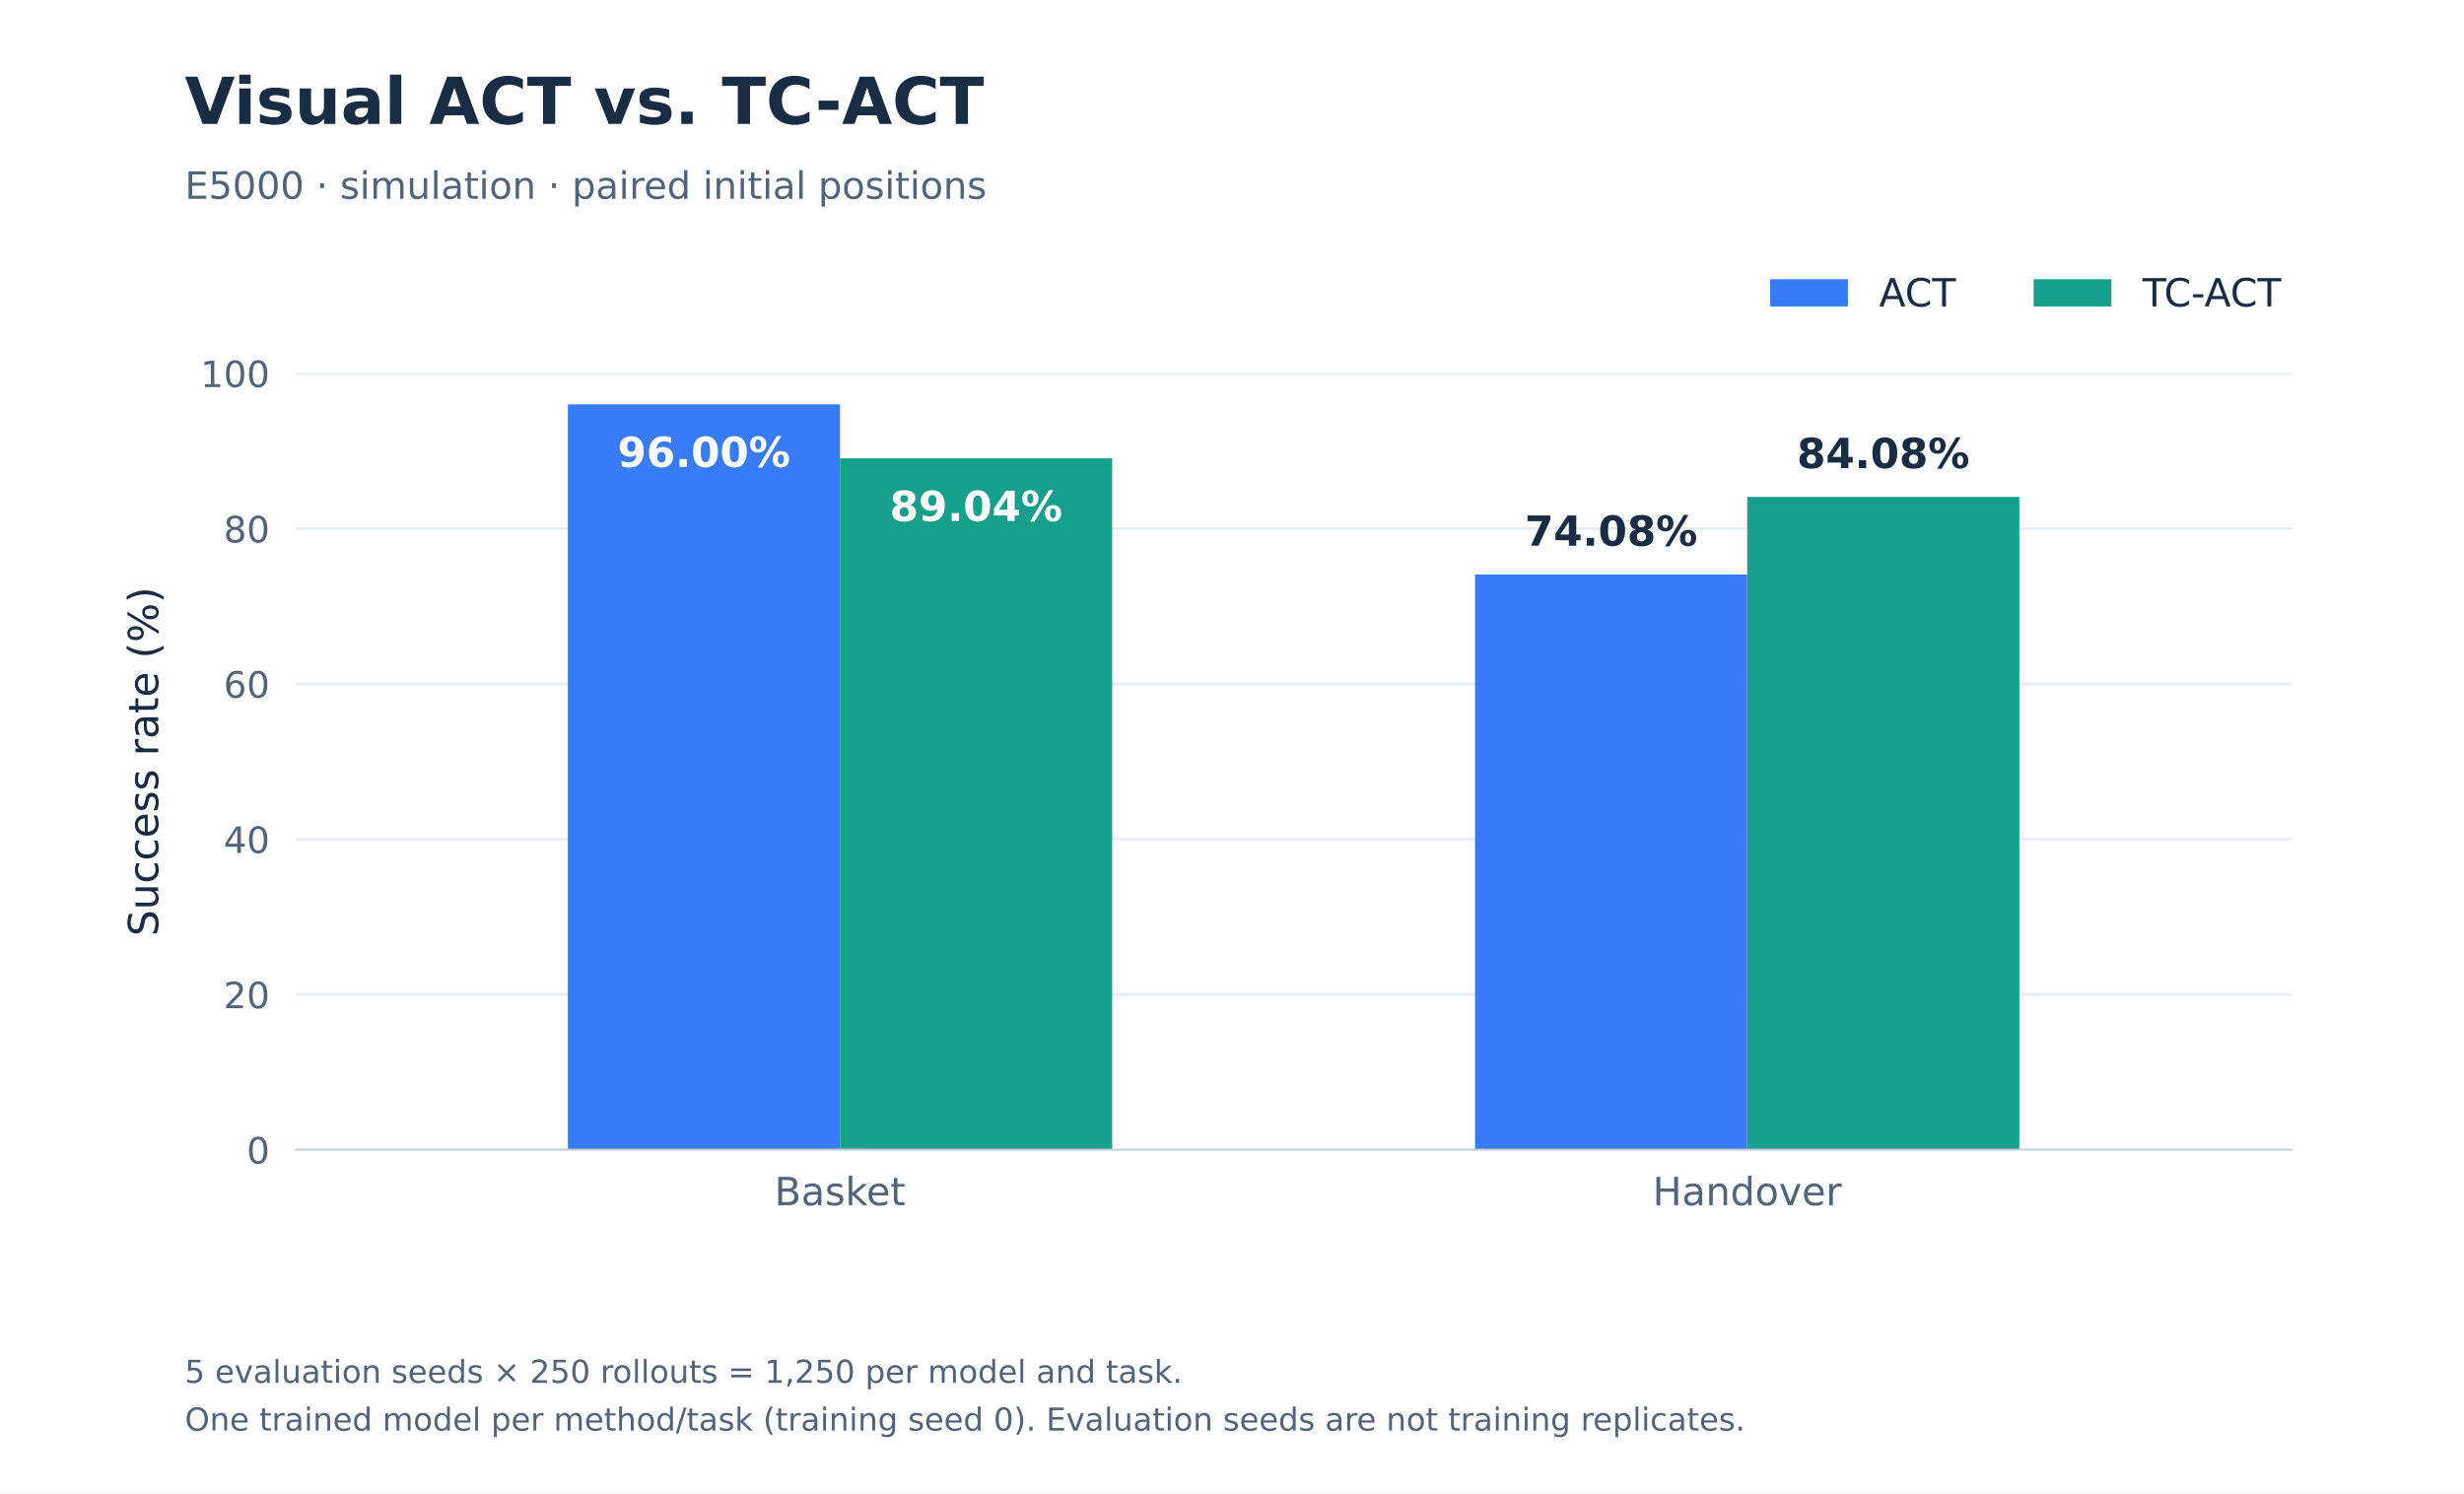
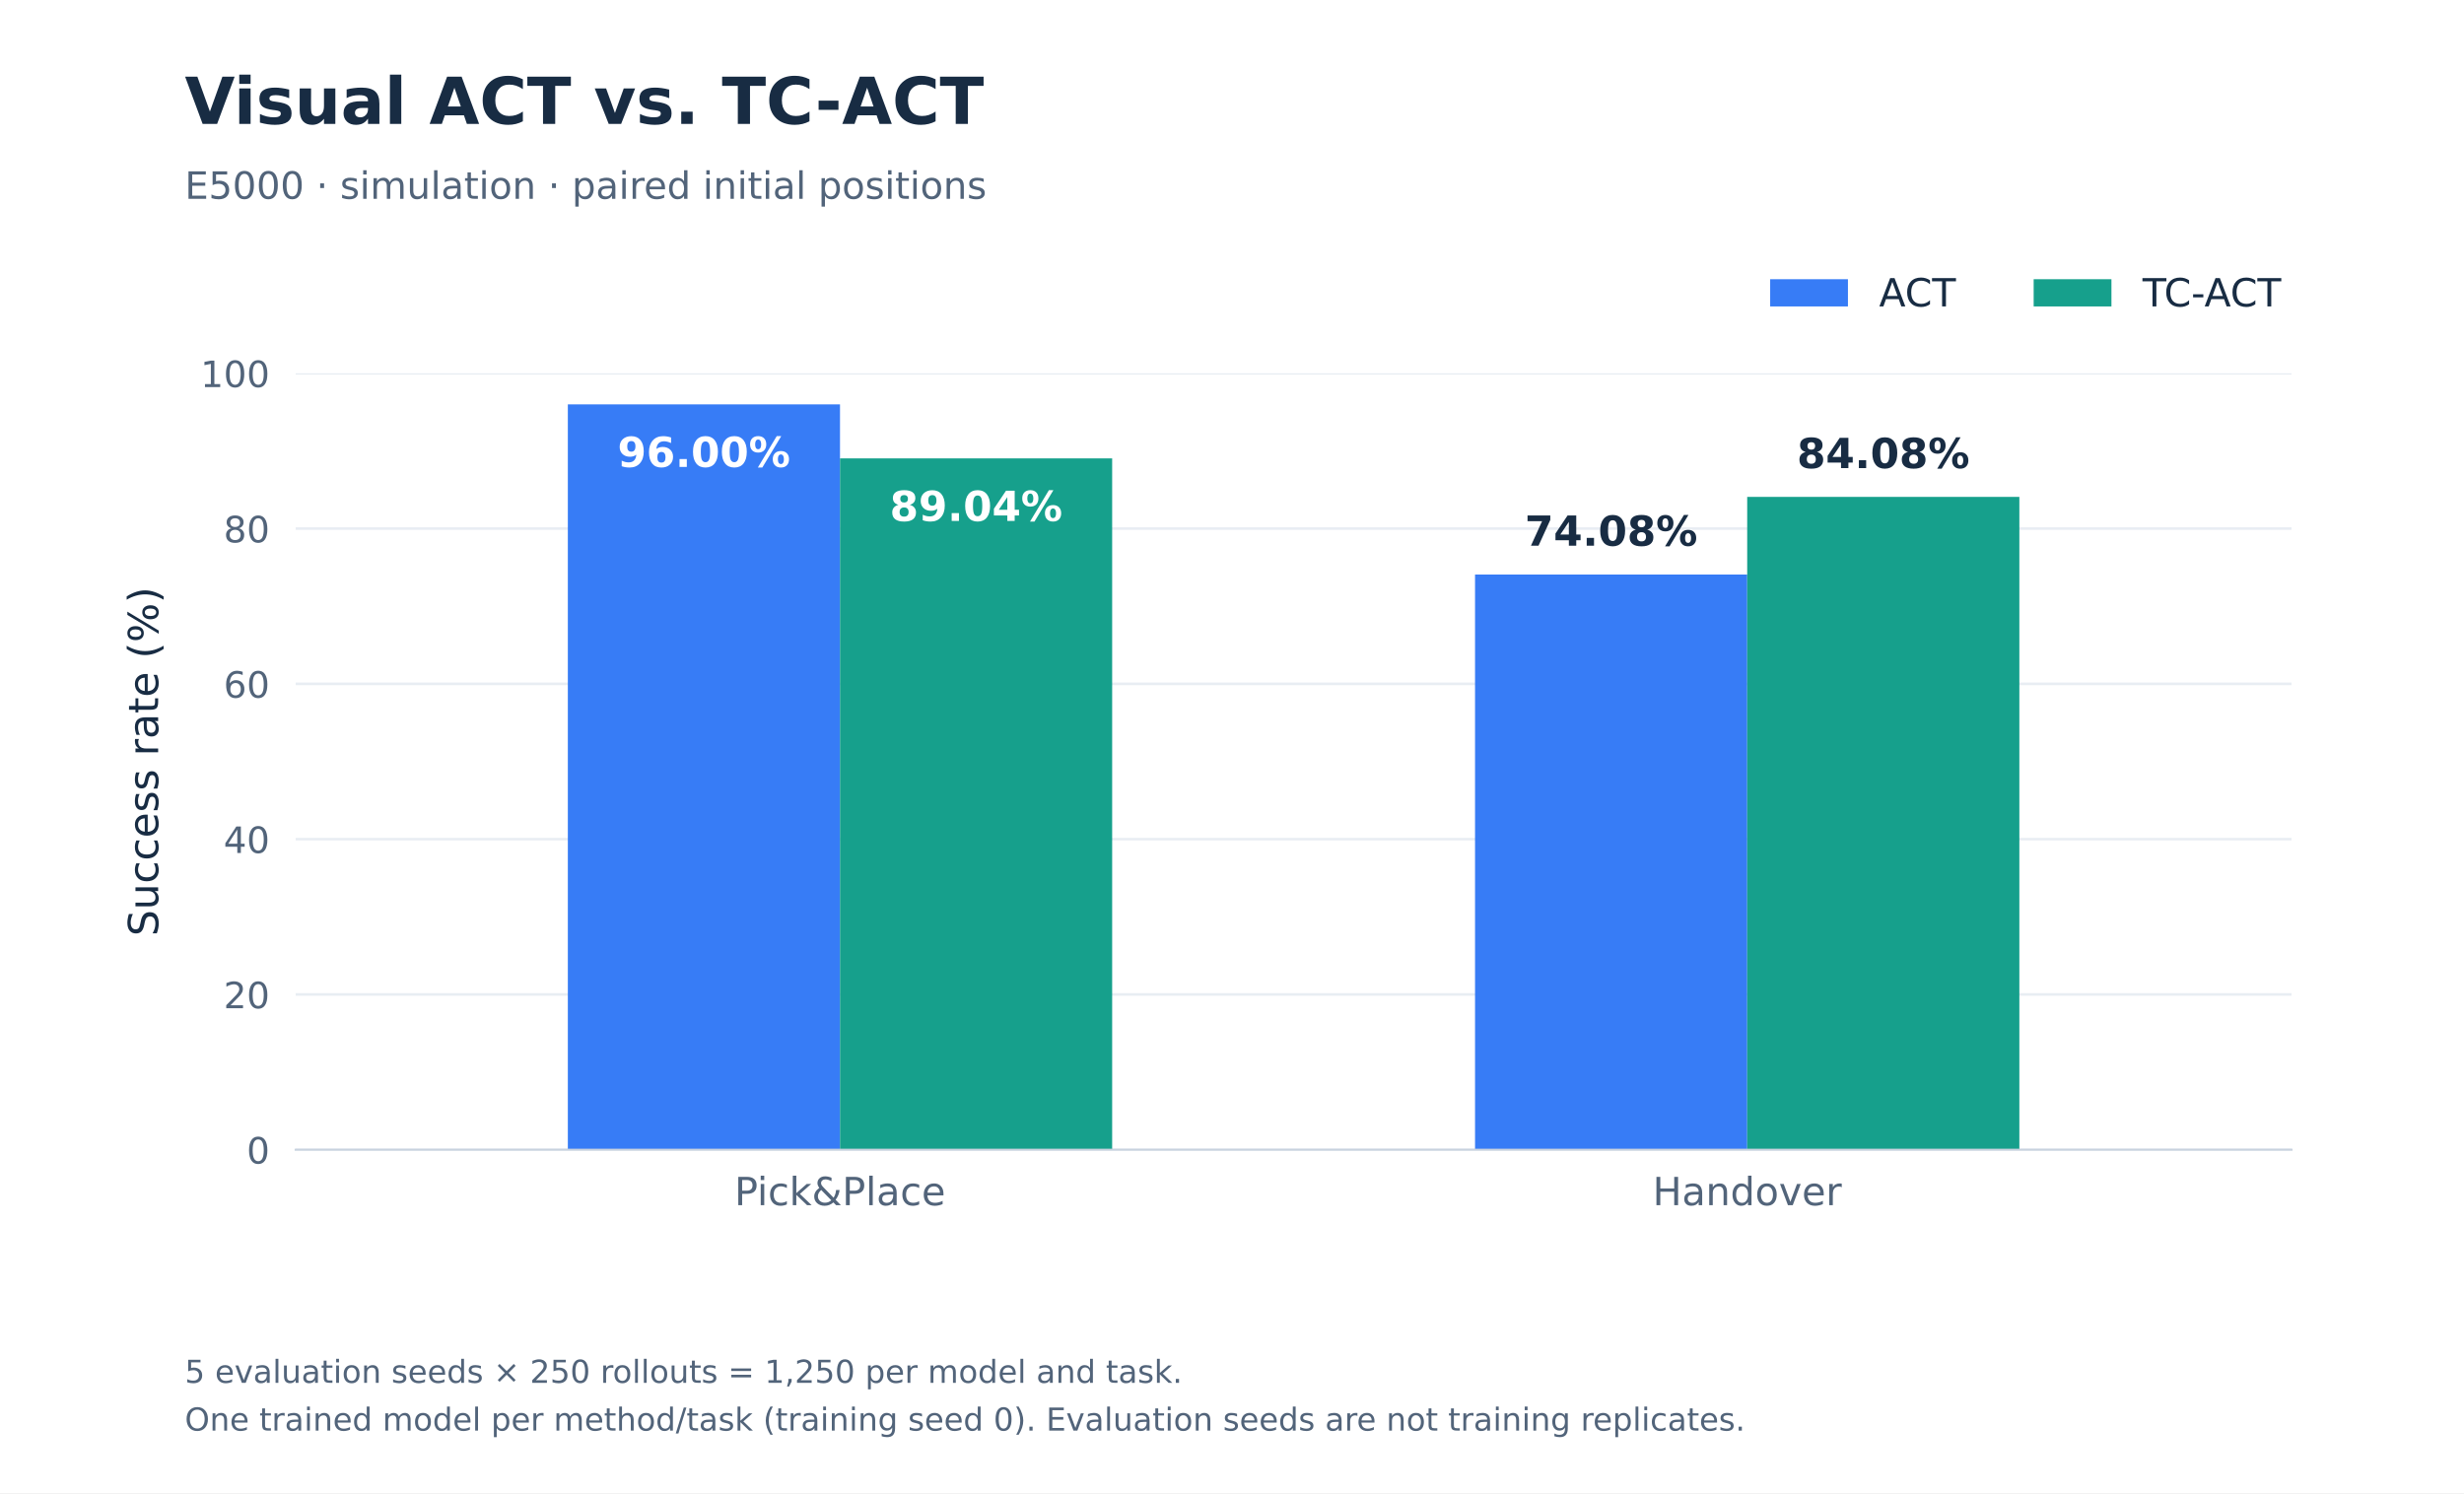
<svg xmlns="http://www.w3.org/2000/svg" width="950.4pt" height="576pt" viewBox="0 0 950.4 576" version="1.1" role="img" aria-labelledby="visual-act-tc-e5000-title visual-act-tc-e5000-desc">
  <defs>
    <style type="text/css">*{stroke-linejoin: round; stroke-linecap: butt}</style>
  </defs>
  <g id="figure_1">
    <g id="patch_1">
      <path d="M 0 576  L 950.4 576  L 950.4 0  L 0 0  z " style="fill: #ffffff" />
    </g>
    <g id="axes_1">
      <g id="patch_2">
        <path d="M 114.048 443.52  L 883.872 443.52  L 883.872 144  L 114.048 144  z " style="fill: #ffffff" />
      </g>
      <g id="matplotlib.axis_1">
        <g id="xtick_1">
          <g id="line2d_1" />
          <g id="text_1">
-             <text style="font-size: 15px; font-family: 'DejaVu Sans'; text-anchor: middle; fill: #52647a" x="324" y="464.918" transform="rotate(-0 324 464.9177)">Basket</text>
+             <text style="font-size: 15px; font-family: 'DejaVu Sans'; text-anchor: middle; fill: #52647a" x="324" y="464.918" transform="rotate(-0 324 464.9177)">Pick&amp;Place</text>
          </g>
        </g>
        <g id="xtick_2">
          <g id="line2d_2" />
          <g id="text_2">
            <text style="font-size: 15px; font-family: 'DejaVu Sans'; text-anchor: middle; fill: #52647a" x="673.92" y="464.918" transform="rotate(-0 673.92 464.9177)">Handover</text>
          </g>
        </g>
      </g>
      <g id="matplotlib.axis_2">
        <g id="ytick_1">
          <g id="line2d_3">
            <path d="M 114.048 443.52  L 883.872 443.52  " clip-path="url(#p4960ba071a)" style="fill: none; stroke: #e8edf3; stroke-linecap: square" />
          </g>
          <g id="line2d_4" />
          <g id="text_3">
            <text style="font-size: 14px; font-family: 'DejaVu Sans'; text-anchor: end; fill: #52647a" x="104.048" y="448.839" transform="rotate(-0 104.048 448.8389)">0</text>
          </g>
        </g>
        <g id="ytick_2">
          <g id="line2d_5">
            <path d="M 114.048 383.616  L 883.872 383.616  " clip-path="url(#p4960ba071a)" style="fill: none; stroke: #e8edf3; stroke-linecap: square" />
          </g>
          <g id="line2d_6" />
          <g id="text_4">
            <text style="font-size: 14px; font-family: 'DejaVu Sans'; text-anchor: end; fill: #52647a" x="104.048" y="388.935" transform="rotate(-0 104.048 388.9349)">20</text>
          </g>
        </g>
        <g id="ytick_3">
          <g id="line2d_7">
            <path d="M 114.048 323.712  L 883.872 323.712  " clip-path="url(#p4960ba071a)" style="fill: none; stroke: #e8edf3; stroke-linecap: square" />
          </g>
          <g id="line2d_8" />
          <g id="text_5">
            <text style="font-size: 14px; font-family: 'DejaVu Sans'; text-anchor: end; fill: #52647a" x="104.048" y="329.031" transform="rotate(-0 104.048 329.0309)">40</text>
          </g>
        </g>
        <g id="ytick_4">
          <g id="line2d_9">
            <path d="M 114.048 263.808  L 883.872 263.808  " clip-path="url(#p4960ba071a)" style="fill: none; stroke: #e8edf3; stroke-linecap: square" />
          </g>
          <g id="line2d_10" />
          <g id="text_6">
            <text style="font-size: 14px; font-family: 'DejaVu Sans'; text-anchor: end; fill: #52647a" x="104.048" y="269.127" transform="rotate(-0 104.048 269.1269)">60</text>
          </g>
        </g>
        <g id="ytick_5">
          <g id="line2d_11">
            <path d="M 114.048 203.904  L 883.872 203.904  " clip-path="url(#p4960ba071a)" style="fill: none; stroke: #e8edf3; stroke-linecap: square" />
          </g>
          <g id="line2d_12" />
          <g id="text_7">
            <text style="font-size: 14px; font-family: 'DejaVu Sans'; text-anchor: end; fill: #52647a" x="104.048" y="209.223" transform="rotate(-0 104.048 209.2229)">80</text>
          </g>
        </g>
        <g id="ytick_6">
          <g id="line2d_13">
            <path d="M 114.048 144  L 883.872 144  " clip-path="url(#p4960ba071a)" style="fill: none; stroke: #e8edf3; stroke-linecap: square" />
          </g>
          <g id="line2d_14" />
          <g id="text_8">
            <text style="font-size: 14px; font-family: 'DejaVu Sans'; text-anchor: end; fill: #52647a" x="104.048" y="149.319" transform="rotate(-0 104.048 149.3189)">100</text>
          </g>
        </g>
        <g id="text_9">
          <text style="font-size: 16px; font-family: 'DejaVu Sans'; text-anchor: middle; fill: #182c43" x="60.998" y="293.76" transform="rotate(-90 60.998 293.76)">Success rate (%)</text>
        </g>
      </g>
      <g id="patch_3">
        <path d="M 219.024 443.52  L 324 443.52  L 324 155.981  L 219.024 155.981  z " clip-path="url(#p4960ba071a)" style="fill: #377cf6" />
      </g>
      <g id="patch_4">
        <path d="M 568.944 443.52  L 673.92 443.52  L 673.92 221.636  L 568.944 221.636  z " clip-path="url(#p4960ba071a)" style="fill: #377cf6" />
      </g>
      <g id="patch_5">
        <path d="M 324 443.52  L 428.976 443.52  L 428.976 176.827  L 324 176.827  z " clip-path="url(#p4960ba071a)" style="fill: #16a08c" />
      </g>
      <g id="patch_6">
        <path d="M 673.92 443.52  L 778.896 443.52  L 778.896 191.684  L 673.92 191.684  z " clip-path="url(#p4960ba071a)" style="fill: #16a08c" />
      </g>
      <g id="patch_7">
        <path d="M 114.048 443.52  L 883.872 443.52  " style="fill: none; stroke: #c8d2df; stroke-width: 0.8; stroke-linejoin: miter; stroke-linecap: square" />
      </g>
      <g id="text_10">
        <text style="font-weight: 700; font-size: 16px; font-family: 'DejaVu Sans'; text-anchor: middle; fill: #ffffff" x="271.512" y="180.119" transform="rotate(-0 271.512 180.1191)">96.00%</text>
      </g>
      <g id="text_11">
        <text style="font-weight: 700; font-size: 16px; font-family: 'DejaVu Sans'; text-anchor: middle; fill: #182c43" x="621.432" y="210.521" transform="rotate(-0 621.432 210.5206)">74.08%</text>
      </g>
      <g id="text_12">
        <text style="font-weight: 700; font-size: 16px; font-family: 'DejaVu Sans'; text-anchor: middle; fill: #ffffff" x="376.488" y="200.966" transform="rotate(-0 376.488 200.9657)">89.04%</text>
      </g>
      <g id="text_13">
        <text style="font-weight: 700; font-size: 16px; font-family: 'DejaVu Sans'; text-anchor: middle; fill: #182c43" x="726.408" y="180.569" transform="rotate(-0 726.408 180.5686)">84.08%</text>
      </g>
    </g>
    <g id="text_14">
      <text style="font-weight: 700; font-size: 25px; font-family: 'DejaVu Sans'; text-anchor: start; fill: #182c43" x="71.28" y="47.796" transform="rotate(-0 71.28 47.79609)">Visual ACT vs. TC-ACT</text>
    </g>
    <g id="text_15">
      <text style="font-size: 14.5px; font-family: 'DejaVu Sans'; text-anchor: start; fill: #52647a" x="71.28" y="76.682" transform="rotate(-0 71.28 76.68173)">E5000  ·  simulation  ·  paired initial positions</text>
    </g>
    <g id="text_16">
      <text style="font-size: 12.2px; font-family: 'DejaVu Sans'; text-anchor: start; fill: #52647a" x="71.28" y="533.43" transform="rotate(-0 71.28 533.4301)">5 evaluation seeds × 250 rollouts = 1,250 per model and task.</text>
    </g>
    <g id="text_17">
      <text style="font-size: 12.2px; font-family: 'DejaVu Sans'; text-anchor: start; fill: #52647a" x="71.28" y="551.862" transform="rotate(-0 71.28 551.8621)">One trained model per method/task (training seed 0). Evaluation seeds are not training replicates.</text>
    </g>
    <g id="legend_1">
      <g id="patch_8">
        <path d="M 682.778 118.21  L 712.778 118.21  L 712.778 107.71  L 682.778 107.71  z " style="fill: #377cf6" />
      </g>
      <g id="text_18">
        <text style="font-size: 15px; font-family: 'DejaVu Sans'; text-anchor: start; fill: #182c43" x="724.778" y="118.21" transform="rotate(-0 724.7783 118.2097)">ACT</text>
      </g>
      <g id="patch_9">
        <path d="M 784.413 118.21  L 814.413 118.21  L 814.413 107.71  L 784.413 107.71  z " style="fill: #16a08c" />
      </g>
      <g id="text_19">
        <text style="font-size: 15px; font-family: 'DejaVu Sans'; text-anchor: start; fill: #182c43" x="826.413" y="118.21" transform="rotate(-0 826.4127 118.2097)">TC-ACT</text>
      </g>
    </g>
  </g>
  <defs>
    <clipPath id="p4960ba071a">
      <rect x="114.048" y="144" width="769.824" height="299.52" />
    </clipPath>
  </defs>
</svg>
